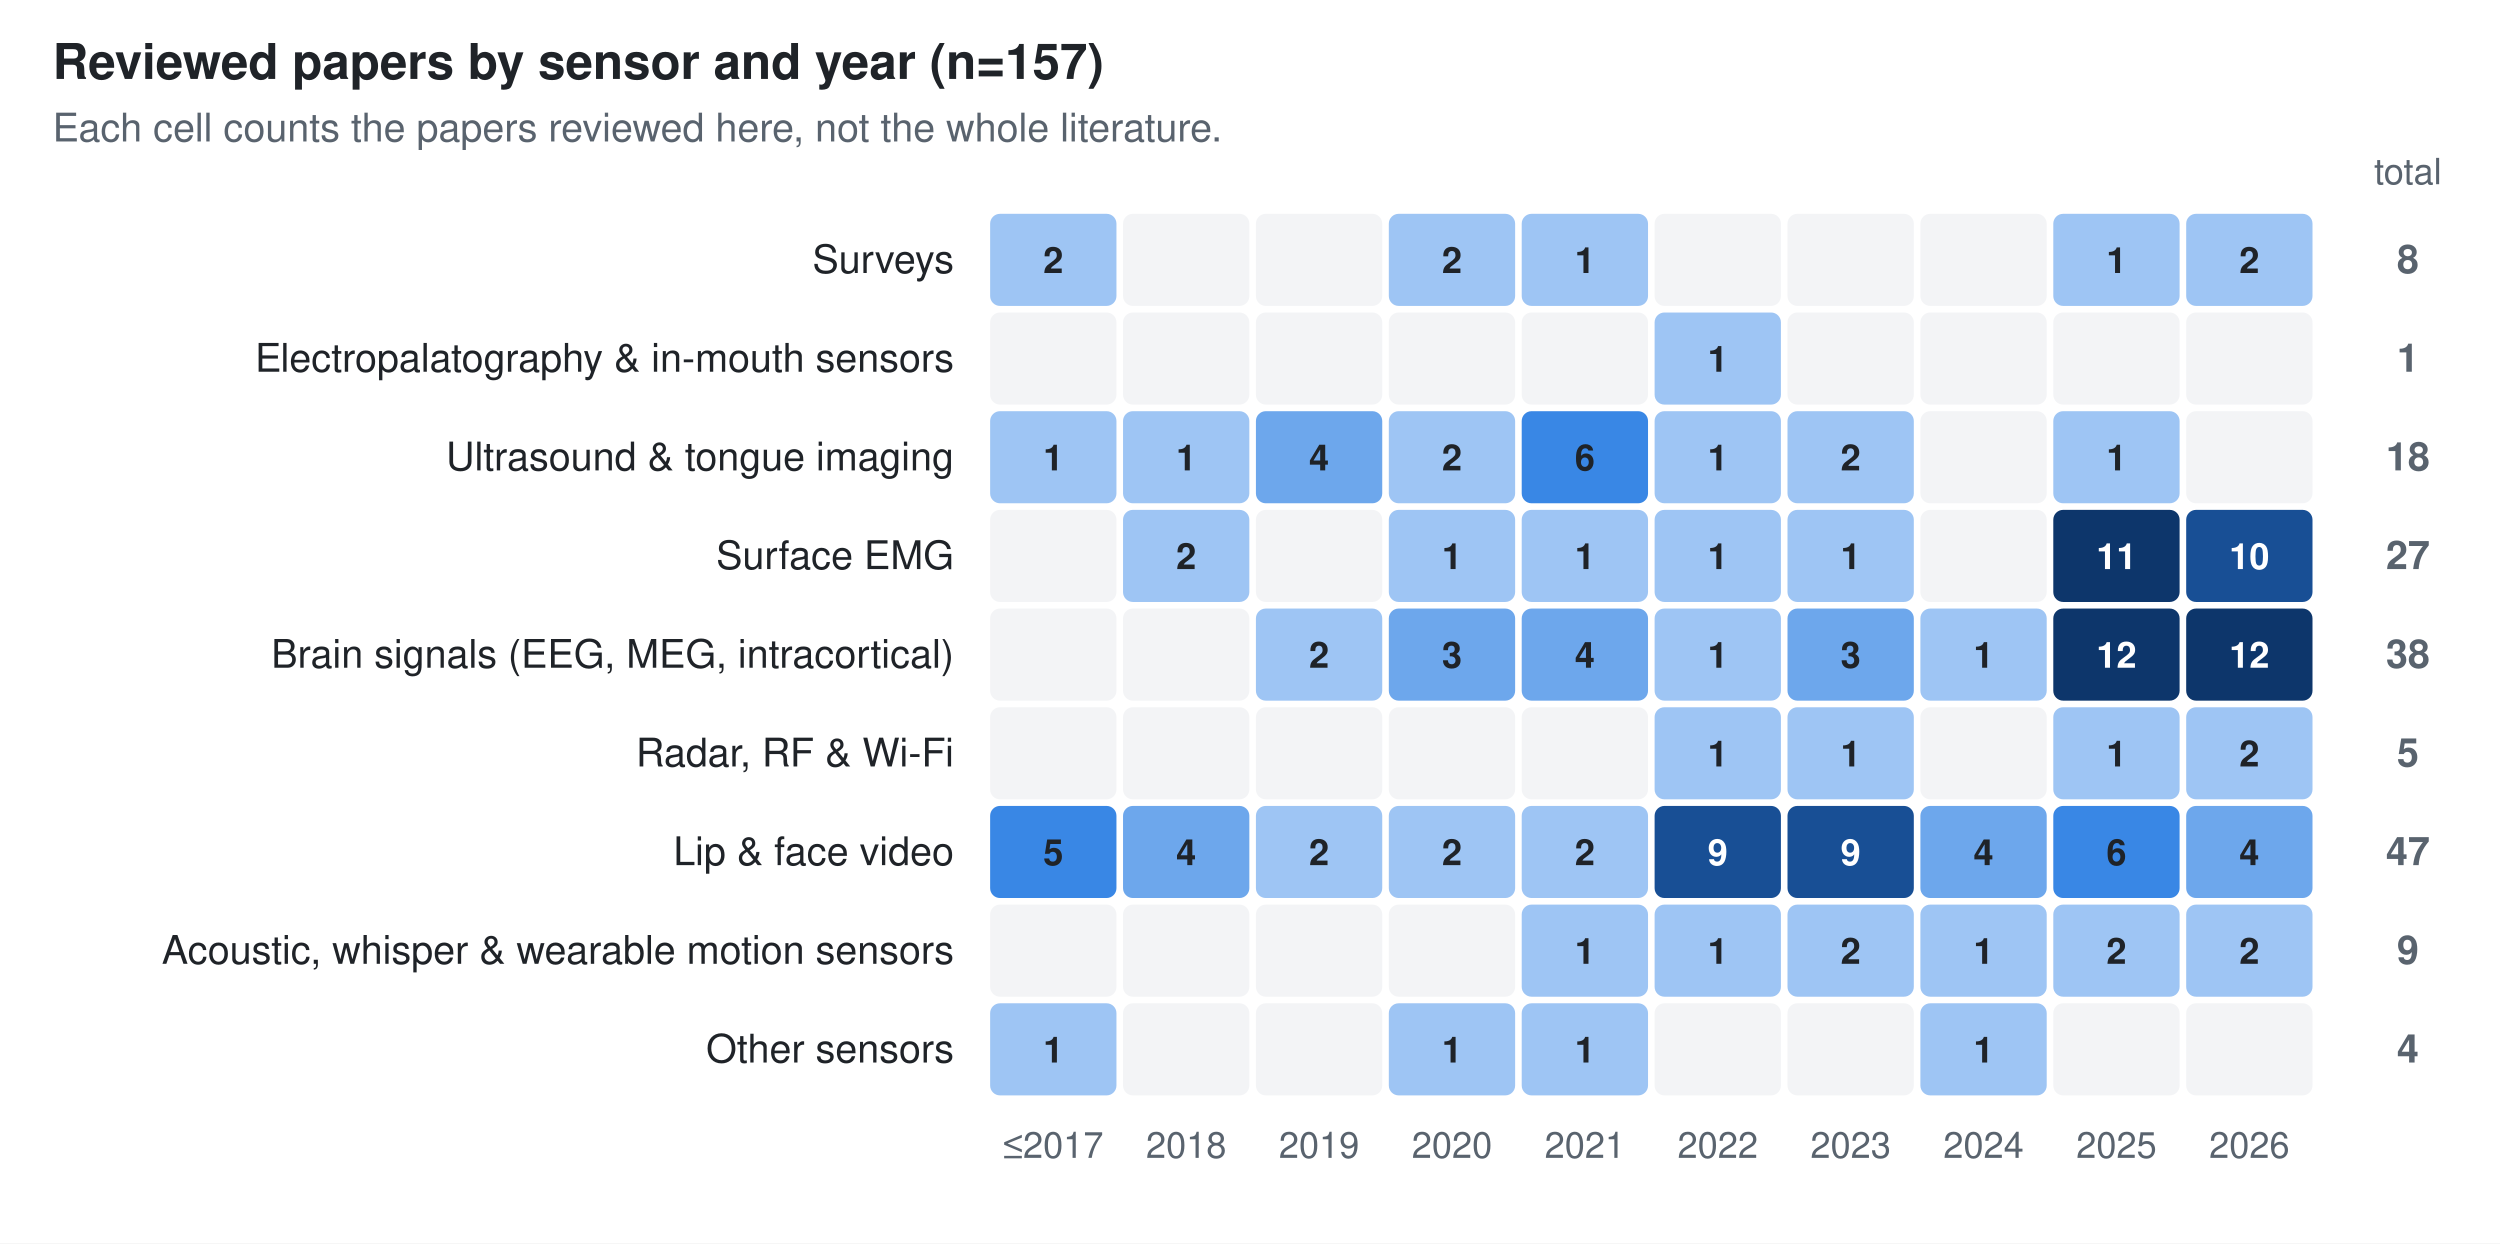
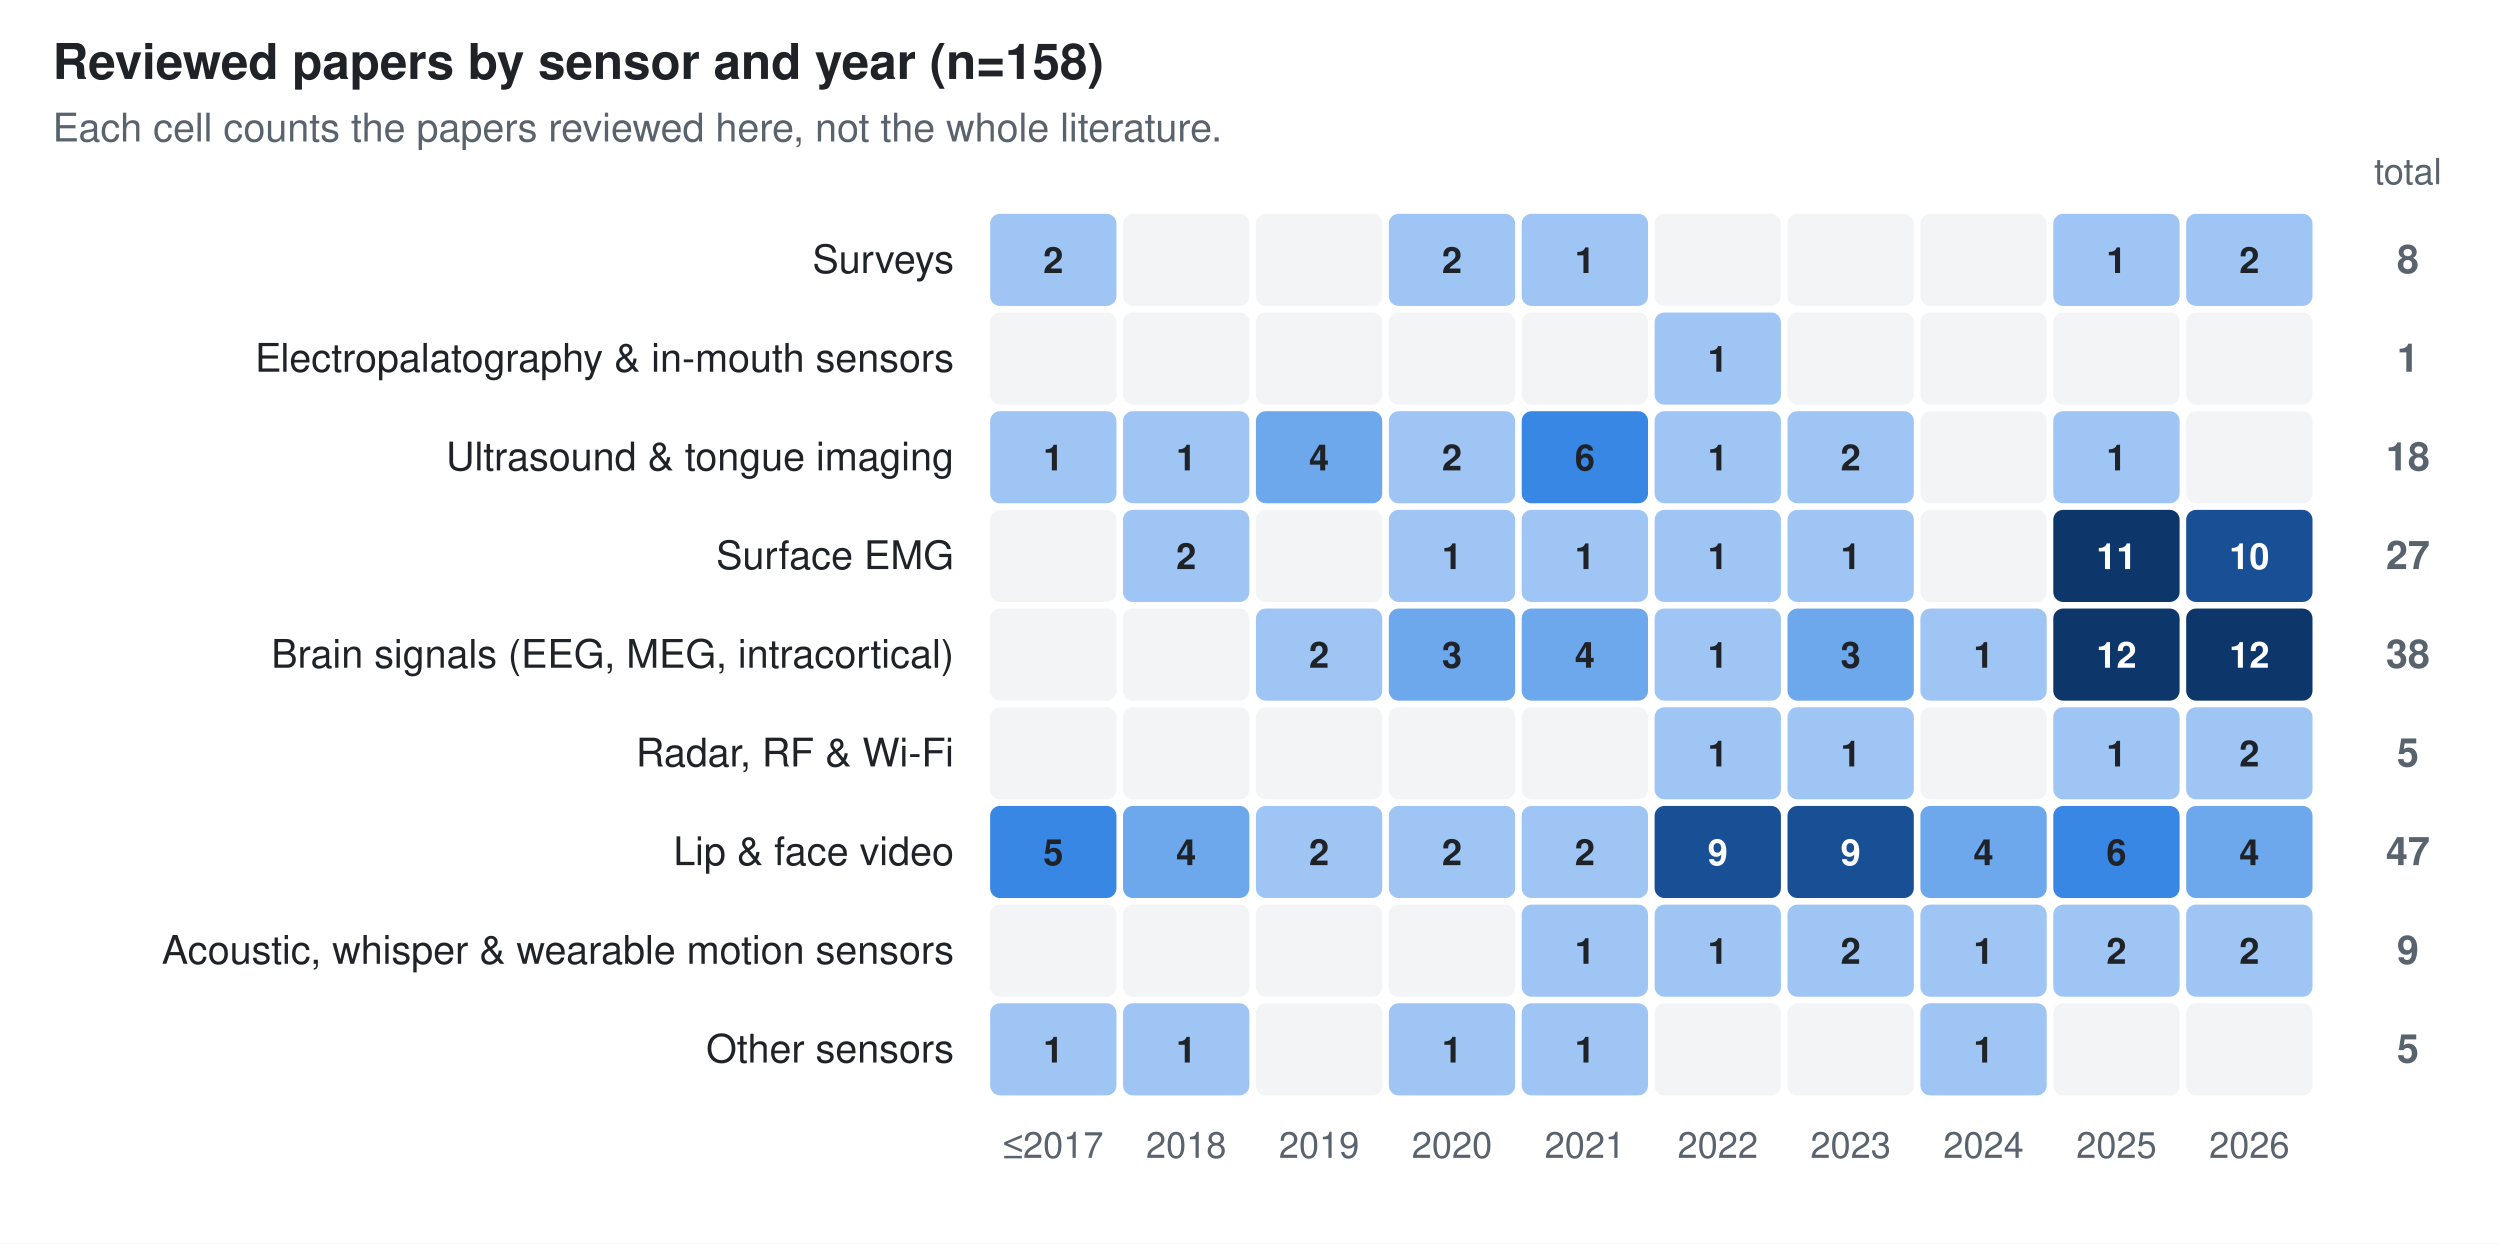
- <svg xmlns="http://www.w3.org/2000/svg" width="760" height="378" viewBox="0 0 760 378" font-family="-apple-system, BlinkMacSystemFont, 'Segoe UI', Helvetica, Arial, sans-serif" role="img" aria-label="Reviewed papers by sensor and year (n=157)">
+ <svg xmlns="http://www.w3.org/2000/svg" width="760" height="378" viewBox="0 0 760 378" font-family="-apple-system, BlinkMacSystemFont, 'Segoe UI', Helvetica, Arial, sans-serif" role="img" aria-label="Reviewed papers by sensor and year (n=158)">
  <rect width="760" height="378" fill="#ffffff" />
-   <text x="16.0" y="24.0" font-size="15" fill="#1f2328" text-anchor="start" font-weight="600">Reviewed papers by sensor and year (n=157)</text>
+   <text x="16.0" y="24.0" font-size="15" fill="#1f2328" text-anchor="start" font-weight="600">Reviewed papers by sensor and year (n=158)</text>
  <text x="16.0" y="43.0" font-size="12" fill="#59636e" text-anchor="start">Each cell counts the papers reviewed here, not the whole literature.</text>
  <text x="320.2" y="352.0" font-size="11" fill="#59636e" text-anchor="middle">≤2017</text>
  <text x="360.6" y="352.0" font-size="11" fill="#59636e" text-anchor="middle">2018</text>
  <text x="401.0" y="352.0" font-size="11" fill="#59636e" text-anchor="middle">2019</text>
  <text x="441.4" y="352.0" font-size="11" fill="#59636e" text-anchor="middle">2020</text>
  <text x="481.8" y="352.0" font-size="11" fill="#59636e" text-anchor="middle">2021</text>
  <text x="522.2" y="352.0" font-size="11" fill="#59636e" text-anchor="middle">2022</text>
  <text x="562.6" y="352.0" font-size="11" fill="#59636e" text-anchor="middle">2023</text>
  <text x="603.0" y="352.0" font-size="11" fill="#59636e" text-anchor="middle">2024</text>
  <text x="643.4" y="352.0" font-size="11" fill="#59636e" text-anchor="middle">2025</text>
  <text x="683.8" y="352.0" font-size="11" fill="#59636e" text-anchor="middle">2026</text>
  <text x="732.0" y="56.0" font-size="11" fill="#59636e" text-anchor="middle">total</text>
  <text x="290.0" y="83.0" font-size="12" fill="#1f2328" text-anchor="end">Surveys</text>
  <rect x="301.0" y="65.0" width="38.4" height="28.0" rx="3" fill="#9ec5f4" />
  <text x="320.2" y="83.0" font-size="11" fill="#1f2328" text-anchor="middle" font-weight="600">2</text>
  <rect x="341.4" y="65.0" width="38.4" height="28.0" rx="3" fill="#f3f4f6" />
  <rect x="381.8" y="65.0" width="38.4" height="28.0" rx="3" fill="#f3f4f6" />
  <rect x="422.2" y="65.0" width="38.4" height="28.0" rx="3" fill="#9ec5f4" />
  <text x="441.4" y="83.0" font-size="11" fill="#1f2328" text-anchor="middle" font-weight="600">2</text>
  <rect x="462.6" y="65.0" width="38.4" height="28.0" rx="3" fill="#9ec5f4" />
  <text x="481.8" y="83.0" font-size="11" fill="#1f2328" text-anchor="middle" font-weight="600">1</text>
  <rect x="503.0" y="65.0" width="38.4" height="28.0" rx="3" fill="#f3f4f6" />
  <rect x="543.4" y="65.0" width="38.4" height="28.0" rx="3" fill="#f3f4f6" />
  <rect x="583.8" y="65.0" width="38.4" height="28.0" rx="3" fill="#f3f4f6" />
  <rect x="624.2" y="65.0" width="38.4" height="28.0" rx="3" fill="#9ec5f4" />
  <text x="643.4" y="83.0" font-size="11" fill="#1f2328" text-anchor="middle" font-weight="600">1</text>
  <rect x="664.6" y="65.0" width="38.4" height="28.0" rx="3" fill="#9ec5f4" />
  <text x="683.8" y="83.0" font-size="11" fill="#1f2328" text-anchor="middle" font-weight="600">2</text>
  <text x="732.0" y="83.0" font-size="12" fill="#59636e" text-anchor="middle" font-weight="600">8</text>
  <text x="290.0" y="113.0" font-size="12" fill="#1f2328" text-anchor="end">Electropalatography &amp; in-mouth sensors</text>
  <rect x="301.0" y="95.0" width="38.4" height="28.0" rx="3" fill="#f3f4f6" />
  <rect x="341.4" y="95.0" width="38.4" height="28.0" rx="3" fill="#f3f4f6" />
  <rect x="381.8" y="95.0" width="38.4" height="28.0" rx="3" fill="#f3f4f6" />
  <rect x="422.2" y="95.0" width="38.4" height="28.0" rx="3" fill="#f3f4f6" />
  <rect x="462.6" y="95.0" width="38.4" height="28.0" rx="3" fill="#f3f4f6" />
  <rect x="503.0" y="95.0" width="38.4" height="28.0" rx="3" fill="#9ec5f4" />
  <text x="522.2" y="113.0" font-size="11" fill="#1f2328" text-anchor="middle" font-weight="600">1</text>
  <rect x="543.4" y="95.0" width="38.4" height="28.0" rx="3" fill="#f3f4f6" />
  <rect x="583.8" y="95.0" width="38.4" height="28.0" rx="3" fill="#f3f4f6" />
  <rect x="624.2" y="95.0" width="38.4" height="28.0" rx="3" fill="#f3f4f6" />
  <rect x="664.6" y="95.0" width="38.4" height="28.0" rx="3" fill="#f3f4f6" />
  <text x="732.0" y="113.0" font-size="12" fill="#59636e" text-anchor="middle" font-weight="600">1</text>
  <text x="290.0" y="143.0" font-size="12" fill="#1f2328" text-anchor="end">Ultrasound &amp; tongue imaging</text>
  <rect x="301.0" y="125.0" width="38.4" height="28.0" rx="3" fill="#9ec5f4" />
  <text x="320.2" y="143.0" font-size="11" fill="#1f2328" text-anchor="middle" font-weight="600">1</text>
  <rect x="341.4" y="125.0" width="38.4" height="28.0" rx="3" fill="#9ec5f4" />
  <text x="360.6" y="143.0" font-size="11" fill="#1f2328" text-anchor="middle" font-weight="600">1</text>
  <rect x="381.8" y="125.0" width="38.4" height="28.0" rx="3" fill="#6da7ec" />
  <text x="401.0" y="143.0" font-size="11" fill="#1f2328" text-anchor="middle" font-weight="600">4</text>
  <rect x="422.2" y="125.0" width="38.4" height="28.0" rx="3" fill="#9ec5f4" />
  <text x="441.4" y="143.0" font-size="11" fill="#1f2328" text-anchor="middle" font-weight="600">2</text>
  <rect x="462.6" y="125.0" width="38.4" height="28.0" rx="3" fill="#3987e5" />
  <text x="481.8" y="143.0" font-size="11" fill="#1f2328" text-anchor="middle" font-weight="600">6</text>
  <rect x="503.0" y="125.0" width="38.4" height="28.0" rx="3" fill="#9ec5f4" />
  <text x="522.2" y="143.0" font-size="11" fill="#1f2328" text-anchor="middle" font-weight="600">1</text>
  <rect x="543.4" y="125.0" width="38.4" height="28.0" rx="3" fill="#9ec5f4" />
  <text x="562.6" y="143.0" font-size="11" fill="#1f2328" text-anchor="middle" font-weight="600">2</text>
  <rect x="583.8" y="125.0" width="38.4" height="28.0" rx="3" fill="#f3f4f6" />
  <rect x="624.2" y="125.0" width="38.4" height="28.0" rx="3" fill="#9ec5f4" />
  <text x="643.4" y="143.0" font-size="11" fill="#1f2328" text-anchor="middle" font-weight="600">1</text>
  <rect x="664.6" y="125.0" width="38.4" height="28.0" rx="3" fill="#f3f4f6" />
  <text x="732.0" y="143.0" font-size="12" fill="#59636e" text-anchor="middle" font-weight="600">18</text>
  <text x="290.0" y="173.0" font-size="12" fill="#1f2328" text-anchor="end">Surface EMG</text>
  <rect x="301.0" y="155.0" width="38.4" height="28.0" rx="3" fill="#f3f4f6" />
  <rect x="341.4" y="155.0" width="38.4" height="28.0" rx="3" fill="#9ec5f4" />
  <text x="360.6" y="173.0" font-size="11" fill="#1f2328" text-anchor="middle" font-weight="600">2</text>
  <rect x="381.8" y="155.0" width="38.4" height="28.0" rx="3" fill="#f3f4f6" />
  <rect x="422.2" y="155.0" width="38.4" height="28.0" rx="3" fill="#9ec5f4" />
  <text x="441.4" y="173.0" font-size="11" fill="#1f2328" text-anchor="middle" font-weight="600">1</text>
  <rect x="462.6" y="155.0" width="38.4" height="28.0" rx="3" fill="#9ec5f4" />
  <text x="481.8" y="173.0" font-size="11" fill="#1f2328" text-anchor="middle" font-weight="600">1</text>
  <rect x="503.0" y="155.0" width="38.4" height="28.0" rx="3" fill="#9ec5f4" />
  <text x="522.2" y="173.0" font-size="11" fill="#1f2328" text-anchor="middle" font-weight="600">1</text>
  <rect x="543.4" y="155.0" width="38.4" height="28.0" rx="3" fill="#9ec5f4" />
  <text x="562.6" y="173.0" font-size="11" fill="#1f2328" text-anchor="middle" font-weight="600">1</text>
  <rect x="583.8" y="155.0" width="38.4" height="28.0" rx="3" fill="#f3f4f6" />
  <rect x="624.2" y="155.0" width="38.4" height="28.0" rx="3" fill="#0d366b" />
  <text x="643.4" y="173.0" font-size="11" fill="#ffffff" text-anchor="middle" font-weight="600">11</text>
  <rect x="664.6" y="155.0" width="38.4" height="28.0" rx="3" fill="#184f95" />
  <text x="683.8" y="173.0" font-size="11" fill="#ffffff" text-anchor="middle" font-weight="600">10</text>
  <text x="732.0" y="173.0" font-size="12" fill="#59636e" text-anchor="middle" font-weight="600">27</text>
  <text x="290.0" y="203.0" font-size="12" fill="#1f2328" text-anchor="end">Brain signals (EEG, MEG, intracortical)</text>
  <rect x="301.0" y="185.0" width="38.4" height="28.0" rx="3" fill="#f3f4f6" />
  <rect x="341.4" y="185.0" width="38.4" height="28.0" rx="3" fill="#f3f4f6" />
  <rect x="381.8" y="185.0" width="38.4" height="28.0" rx="3" fill="#9ec5f4" />
  <text x="401.0" y="203.0" font-size="11" fill="#1f2328" text-anchor="middle" font-weight="600">2</text>
  <rect x="422.2" y="185.0" width="38.4" height="28.0" rx="3" fill="#6da7ec" />
  <text x="441.4" y="203.0" font-size="11" fill="#1f2328" text-anchor="middle" font-weight="600">3</text>
  <rect x="462.6" y="185.0" width="38.4" height="28.0" rx="3" fill="#6da7ec" />
  <text x="481.8" y="203.0" font-size="11" fill="#1f2328" text-anchor="middle" font-weight="600">4</text>
  <rect x="503.0" y="185.0" width="38.4" height="28.0" rx="3" fill="#9ec5f4" />
  <text x="522.2" y="203.0" font-size="11" fill="#1f2328" text-anchor="middle" font-weight="600">1</text>
  <rect x="543.4" y="185.0" width="38.4" height="28.0" rx="3" fill="#6da7ec" />
  <text x="562.6" y="203.0" font-size="11" fill="#1f2328" text-anchor="middle" font-weight="600">3</text>
  <rect x="583.8" y="185.0" width="38.4" height="28.0" rx="3" fill="#9ec5f4" />
  <text x="603.0" y="203.0" font-size="11" fill="#1f2328" text-anchor="middle" font-weight="600">1</text>
  <rect x="624.2" y="185.0" width="38.4" height="28.0" rx="3" fill="#0d366b" />
  <text x="643.4" y="203.0" font-size="11" fill="#ffffff" text-anchor="middle" font-weight="600">12</text>
  <rect x="664.6" y="185.0" width="38.4" height="28.0" rx="3" fill="#0d366b" />
  <text x="683.8" y="203.0" font-size="11" fill="#ffffff" text-anchor="middle" font-weight="600">12</text>
  <text x="732.0" y="203.0" font-size="12" fill="#59636e" text-anchor="middle" font-weight="600">38</text>
  <text x="290.0" y="233.0" font-size="12" fill="#1f2328" text-anchor="end">Radar, RF &amp; Wi-Fi</text>
  <rect x="301.0" y="215.0" width="38.4" height="28.0" rx="3" fill="#f3f4f6" />
  <rect x="341.4" y="215.0" width="38.4" height="28.0" rx="3" fill="#f3f4f6" />
  <rect x="381.8" y="215.0" width="38.4" height="28.0" rx="3" fill="#f3f4f6" />
  <rect x="422.2" y="215.0" width="38.4" height="28.0" rx="3" fill="#f3f4f6" />
  <rect x="462.6" y="215.0" width="38.4" height="28.0" rx="3" fill="#f3f4f6" />
  <rect x="503.0" y="215.0" width="38.4" height="28.0" rx="3" fill="#9ec5f4" />
  <text x="522.2" y="233.0" font-size="11" fill="#1f2328" text-anchor="middle" font-weight="600">1</text>
  <rect x="543.4" y="215.0" width="38.4" height="28.0" rx="3" fill="#9ec5f4" />
  <text x="562.6" y="233.0" font-size="11" fill="#1f2328" text-anchor="middle" font-weight="600">1</text>
  <rect x="583.8" y="215.0" width="38.4" height="28.0" rx="3" fill="#f3f4f6" />
  <rect x="624.2" y="215.0" width="38.4" height="28.0" rx="3" fill="#9ec5f4" />
  <text x="643.4" y="233.0" font-size="11" fill="#1f2328" text-anchor="middle" font-weight="600">1</text>
  <rect x="664.6" y="215.0" width="38.4" height="28.0" rx="3" fill="#9ec5f4" />
  <text x="683.8" y="233.0" font-size="11" fill="#1f2328" text-anchor="middle" font-weight="600">2</text>
  <text x="732.0" y="233.0" font-size="12" fill="#59636e" text-anchor="middle" font-weight="600">5</text>
  <text x="290.0" y="263.0" font-size="12" fill="#1f2328" text-anchor="end">Lip &amp; face video</text>
  <rect x="301.0" y="245.0" width="38.4" height="28.0" rx="3" fill="#3987e5" />
  <text x="320.2" y="263.0" font-size="11" fill="#1f2328" text-anchor="middle" font-weight="600">5</text>
  <rect x="341.4" y="245.0" width="38.4" height="28.0" rx="3" fill="#6da7ec" />
  <text x="360.6" y="263.0" font-size="11" fill="#1f2328" text-anchor="middle" font-weight="600">4</text>
  <rect x="381.8" y="245.0" width="38.4" height="28.0" rx="3" fill="#9ec5f4" />
  <text x="401.0" y="263.0" font-size="11" fill="#1f2328" text-anchor="middle" font-weight="600">2</text>
  <rect x="422.2" y="245.0" width="38.4" height="28.0" rx="3" fill="#9ec5f4" />
  <text x="441.4" y="263.0" font-size="11" fill="#1f2328" text-anchor="middle" font-weight="600">2</text>
  <rect x="462.6" y="245.0" width="38.4" height="28.0" rx="3" fill="#9ec5f4" />
  <text x="481.8" y="263.0" font-size="11" fill="#1f2328" text-anchor="middle" font-weight="600">2</text>
  <rect x="503.0" y="245.0" width="38.4" height="28.0" rx="3" fill="#184f95" />
  <text x="522.2" y="263.0" font-size="11" fill="#ffffff" text-anchor="middle" font-weight="600">9</text>
  <rect x="543.4" y="245.0" width="38.4" height="28.0" rx="3" fill="#184f95" />
  <text x="562.6" y="263.0" font-size="11" fill="#ffffff" text-anchor="middle" font-weight="600">9</text>
  <rect x="583.8" y="245.0" width="38.4" height="28.0" rx="3" fill="#6da7ec" />
  <text x="603.0" y="263.0" font-size="11" fill="#1f2328" text-anchor="middle" font-weight="600">4</text>
  <rect x="624.2" y="245.0" width="38.4" height="28.0" rx="3" fill="#3987e5" />
  <text x="643.4" y="263.0" font-size="11" fill="#1f2328" text-anchor="middle" font-weight="600">6</text>
  <rect x="664.6" y="245.0" width="38.4" height="28.0" rx="3" fill="#6da7ec" />
  <text x="683.8" y="263.0" font-size="11" fill="#1f2328" text-anchor="middle" font-weight="600">4</text>
  <text x="732.0" y="263.0" font-size="12" fill="#59636e" text-anchor="middle" font-weight="600">47</text>
  <text x="290.0" y="293.0" font-size="12" fill="#1f2328" text-anchor="end">Acoustic, whisper &amp; wearable motion sensors</text>
  <rect x="301.0" y="275.0" width="38.4" height="28.0" rx="3" fill="#f3f4f6" />
  <rect x="341.4" y="275.0" width="38.4" height="28.0" rx="3" fill="#f3f4f6" />
  <rect x="381.8" y="275.0" width="38.4" height="28.0" rx="3" fill="#f3f4f6" />
  <rect x="422.2" y="275.0" width="38.4" height="28.0" rx="3" fill="#f3f4f6" />
  <rect x="462.6" y="275.0" width="38.4" height="28.0" rx="3" fill="#9ec5f4" />
  <text x="481.8" y="293.0" font-size="11" fill="#1f2328" text-anchor="middle" font-weight="600">1</text>
  <rect x="503.0" y="275.0" width="38.4" height="28.0" rx="3" fill="#9ec5f4" />
  <text x="522.2" y="293.0" font-size="11" fill="#1f2328" text-anchor="middle" font-weight="600">1</text>
  <rect x="543.4" y="275.0" width="38.4" height="28.0" rx="3" fill="#9ec5f4" />
  <text x="562.6" y="293.0" font-size="11" fill="#1f2328" text-anchor="middle" font-weight="600">2</text>
  <rect x="583.8" y="275.0" width="38.4" height="28.0" rx="3" fill="#9ec5f4" />
  <text x="603.0" y="293.0" font-size="11" fill="#1f2328" text-anchor="middle" font-weight="600">1</text>
  <rect x="624.2" y="275.0" width="38.4" height="28.0" rx="3" fill="#9ec5f4" />
  <text x="643.4" y="293.0" font-size="11" fill="#1f2328" text-anchor="middle" font-weight="600">2</text>
  <rect x="664.6" y="275.0" width="38.4" height="28.0" rx="3" fill="#9ec5f4" />
  <text x="683.8" y="293.0" font-size="11" fill="#1f2328" text-anchor="middle" font-weight="600">2</text>
  <text x="732.0" y="293.0" font-size="12" fill="#59636e" text-anchor="middle" font-weight="600">9</text>
  <text x="290.0" y="323.0" font-size="12" fill="#1f2328" text-anchor="end">Other sensors</text>
  <rect x="301.0" y="305.0" width="38.4" height="28.0" rx="3" fill="#9ec5f4" />
  <text x="320.2" y="323.0" font-size="11" fill="#1f2328" text-anchor="middle" font-weight="600">1</text>
-   <rect x="341.4" y="305.0" width="38.4" height="28.0" rx="3" fill="#f3f4f6" />
+   <rect x="341.4" y="305.0" width="38.4" height="28.0" rx="3" fill="#9ec5f4" />
+   <text x="360.6" y="323.0" font-size="11" fill="#1f2328" text-anchor="middle" font-weight="600">1</text>
  <rect x="381.8" y="305.0" width="38.4" height="28.0" rx="3" fill="#f3f4f6" />
  <rect x="422.2" y="305.0" width="38.4" height="28.0" rx="3" fill="#9ec5f4" />
  <text x="441.4" y="323.0" font-size="11" fill="#1f2328" text-anchor="middle" font-weight="600">1</text>
  <rect x="462.6" y="305.0" width="38.4" height="28.0" rx="3" fill="#9ec5f4" />
  <text x="481.8" y="323.0" font-size="11" fill="#1f2328" text-anchor="middle" font-weight="600">1</text>
  <rect x="503.0" y="305.0" width="38.4" height="28.0" rx="3" fill="#f3f4f6" />
  <rect x="543.4" y="305.0" width="38.4" height="28.0" rx="3" fill="#f3f4f6" />
  <rect x="583.8" y="305.0" width="38.4" height="28.0" rx="3" fill="#9ec5f4" />
  <text x="603.0" y="323.0" font-size="11" fill="#1f2328" text-anchor="middle" font-weight="600">1</text>
  <rect x="624.2" y="305.0" width="38.4" height="28.0" rx="3" fill="#f3f4f6" />
  <rect x="664.6" y="305.0" width="38.4" height="28.0" rx="3" fill="#f3f4f6" />
-   <text x="732.0" y="323.0" font-size="12" fill="#59636e" text-anchor="middle" font-weight="600">4</text>
+   <text x="732.0" y="323.0" font-size="12" fill="#59636e" text-anchor="middle" font-weight="600">5</text>
</svg>
